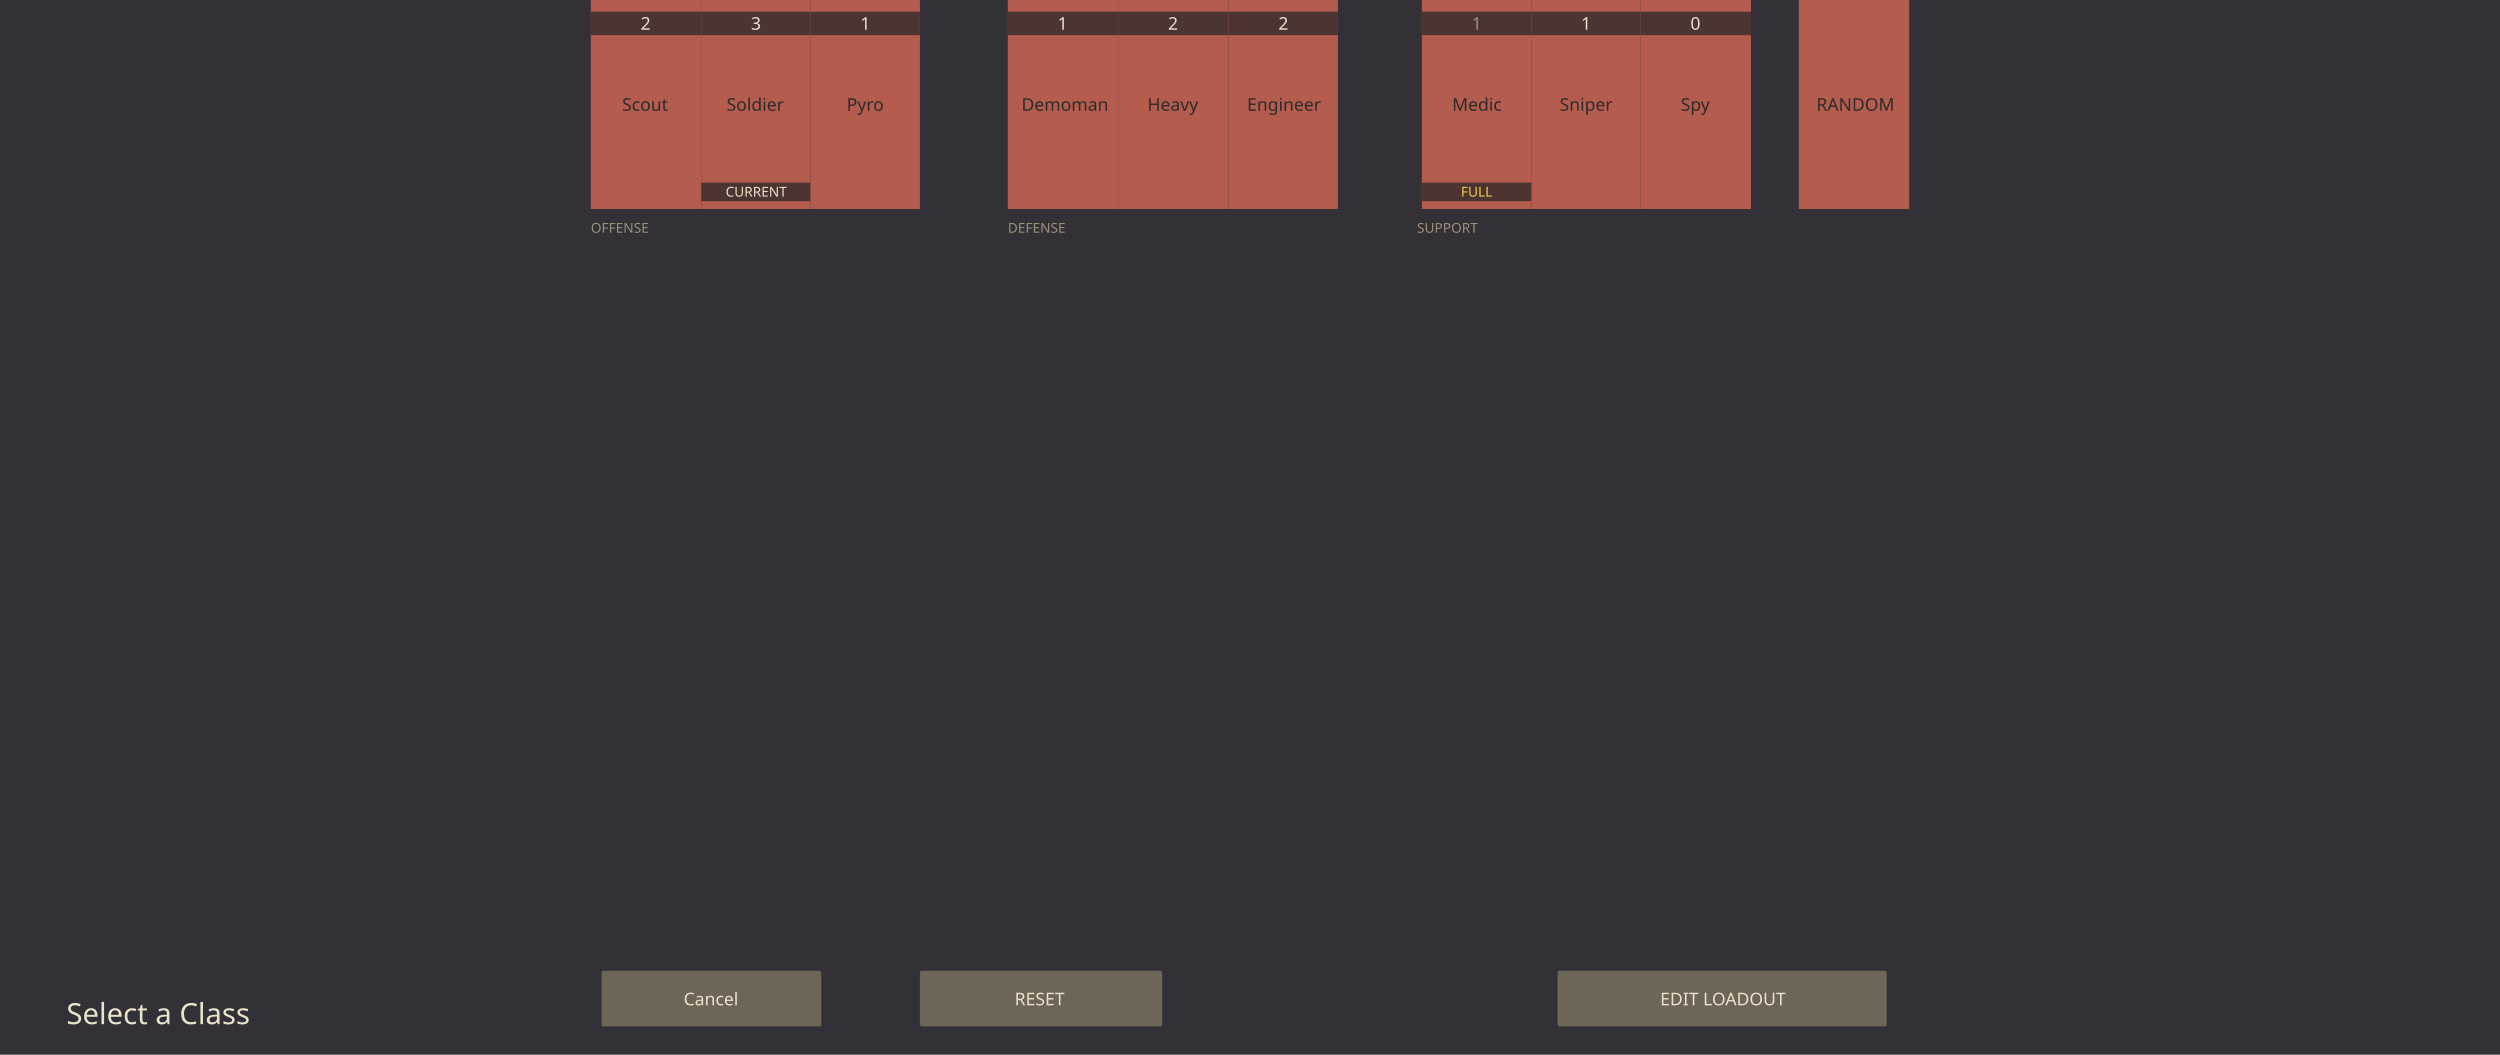
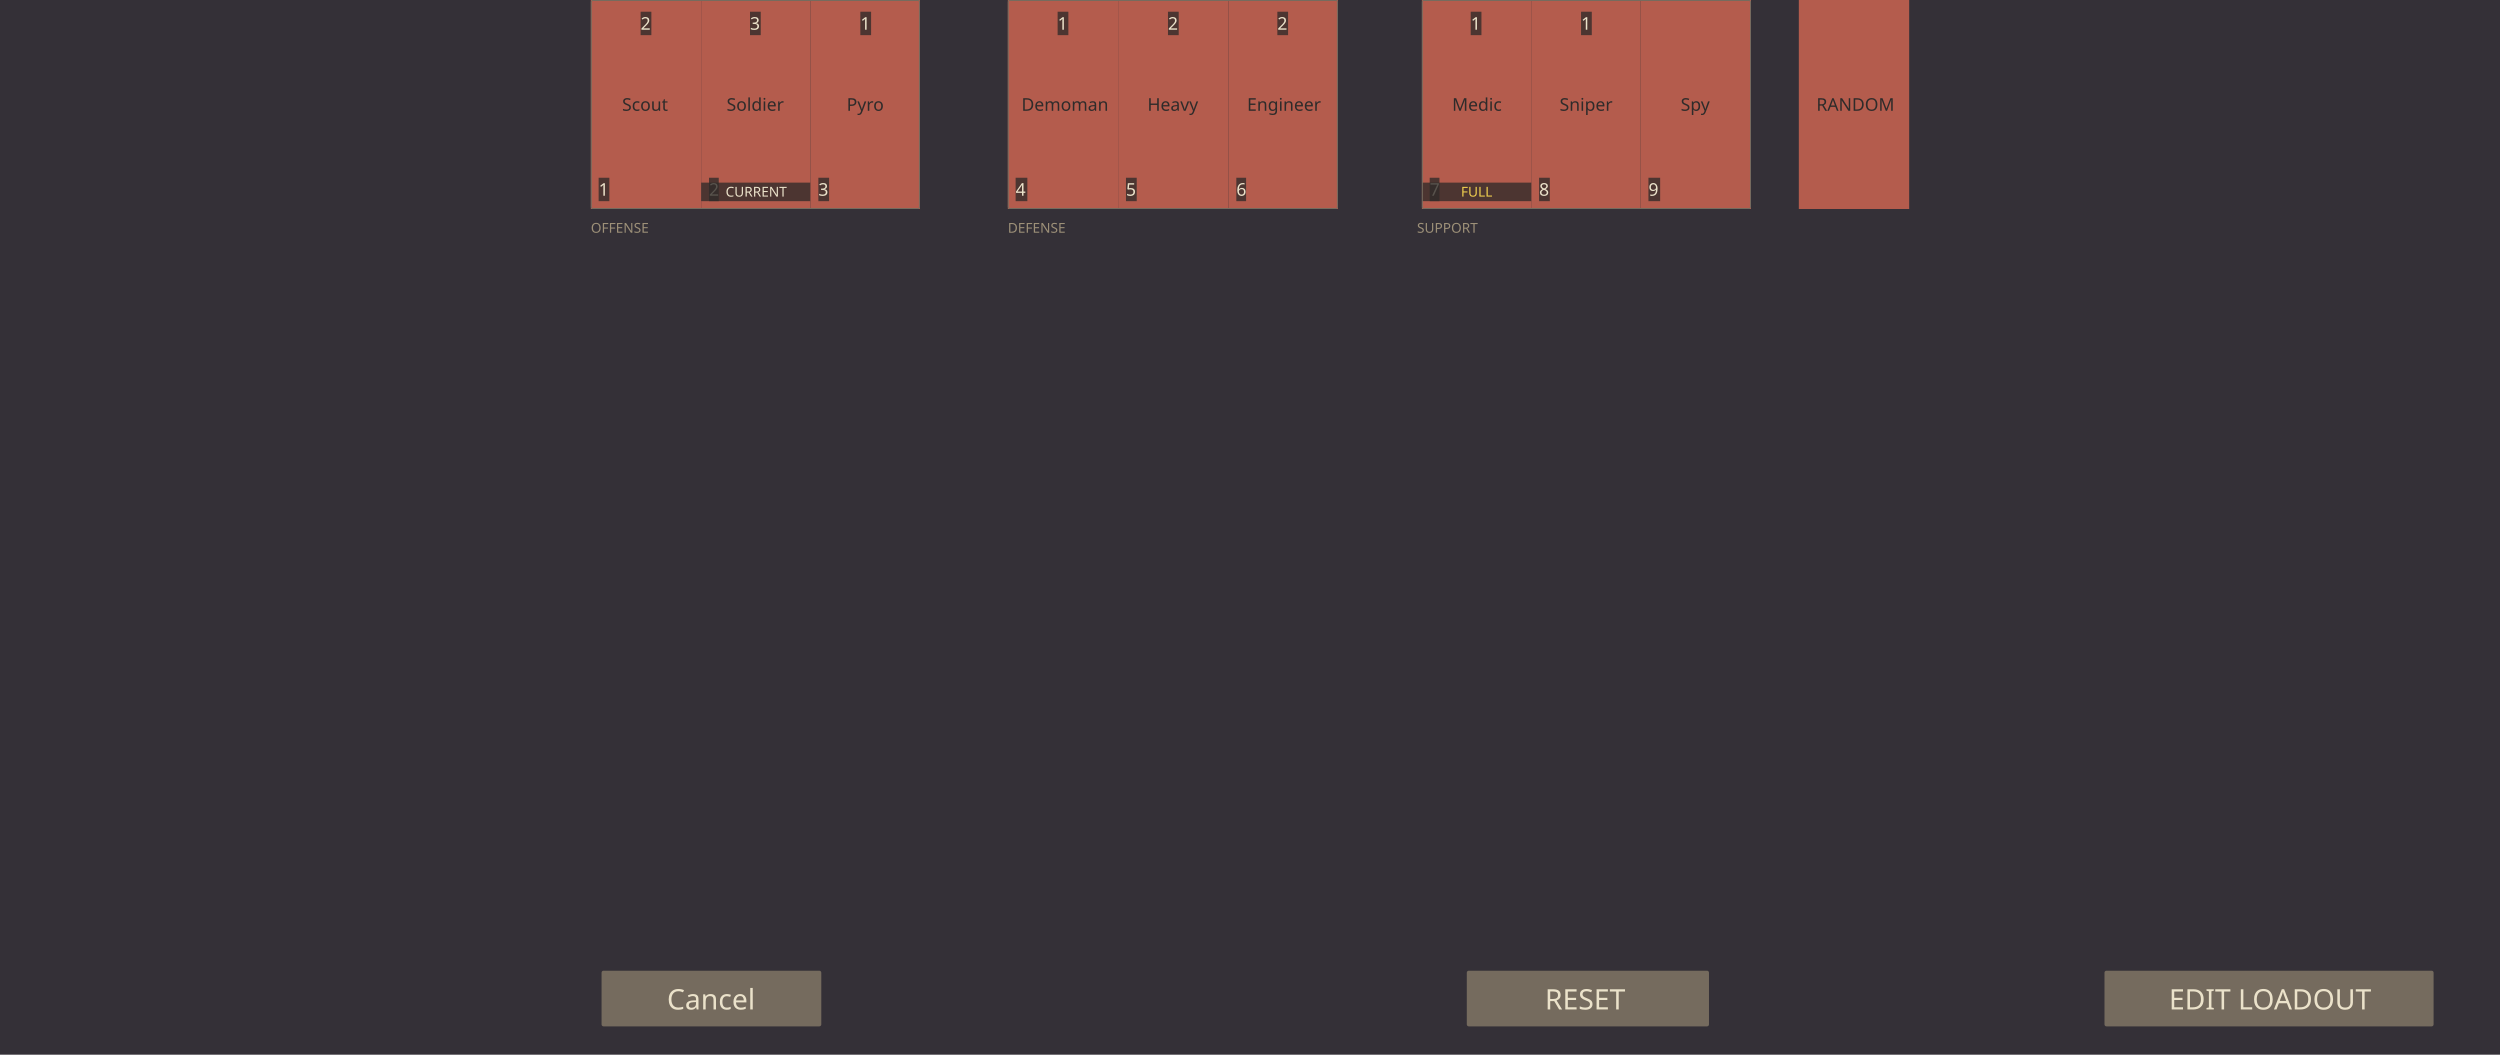
<svg xmlns="http://www.w3.org/2000/svg" width="2560" height="1080" viewBox="0 0 2560 1080" data-scale="1">
  <rect x="0" y="0" width="2560" height="1080" fill="#343037" data-e="1" />
-   <text x="68" y="1048.75" font-family="TF2 Build" font-size="30" font-weight="500" fill="#ebe2ca" xml:space="preserve" data-e="2">Select a Class</text>
-   <rect x="605" y="0" width="113" height="214" fill="#b45c4d" data-e="4" />
-   <text x="637" y="113.45" font-family="TF2 Secondary" font-size="18" font-weight="500" fill="#2e2b2a" xml:space="preserve" data-e="5">Scout</text>
-   <rect x="605" y="12" width="113" height="24" fill="#2e2b2a" fill-opacity="0.78" data-e="6" />
-   <text x="656" y="30.45" font-family="TF2 Secondary" font-size="18" font-weight="500" fill="#ebe2ca" xml:space="preserve" data-e="6">2</text>
+   <rect x="605" y="0" width="113" height="214" fill="#b45c4d" data-e="3" />
+   <text x="637" y="113.45" font-family="TF2 Secondary" font-size="18" font-weight="500" fill="#2e2b2a" xml:space="preserve" data-e="4">Scout</text>
+   <rect x="656" y="12" width="11" height="24" fill="#2e2b2a" fill-opacity="0.78" data-e="5" />
+   <text x="656" y="30.45" font-family="TF2 Secondary" font-size="18" font-weight="500" fill="#ebe2ca" xml:space="preserve" data-e="5">2</text>
+   <rect x="613" y="182" width="11" height="24" fill="#2e2b2a" fill-opacity="0.78" data-e="6" />
+   <text x="613" y="200.45" font-family="TF2 Secondary" font-size="18" font-weight="500" fill="#ebe2ca" xml:space="preserve" data-e="6">1</text>
  <rect x="1568" y="0" width="112" height="214" fill="#b45c4d" data-e="8" />
  <text x="1597" y="113.45" font-family="TF2 Secondary" font-size="18" font-weight="500" fill="#2e2b2a" xml:space="preserve" data-e="9">Sniper</text>
-   <rect x="1568" y="12" width="112" height="24" fill="#2e2b2a" fill-opacity="0.78" data-e="10" />
+   <rect x="1619" y="12" width="11" height="24" fill="#2e2b2a" fill-opacity="0.78" data-e="10" />
  <text x="1619" y="30.45" font-family="TF2 Secondary" font-size="18" font-weight="500" fill="#ebe2ca" xml:space="preserve" data-e="10">1</text>
-   <rect x="718" y="0" width="112" height="214" fill="#b45c4d" data-e="12" />
-   <text x="744" y="113.45" font-family="TF2 Secondary" font-size="18" font-weight="500" fill="#2e2b2a" xml:space="preserve" data-e="13">Soldier</text>
-   <rect x="718" y="12" width="112" height="24" fill="#2e2b2a" fill-opacity="0.78" data-e="14" />
-   <text x="769" y="30.45" font-family="TF2 Secondary" font-size="18" font-weight="500" fill="#ebe2ca" xml:space="preserve" data-e="14">3</text>
-   <rect x="718" y="187" width="112" height="19" fill="#2e2b2a" fill-opacity="0.78" data-e="16" />
-   <text x="743" y="201.35" font-family="TF2 Secondary" font-size="14" font-weight="500" fill="#ebe2ca" xml:space="preserve" data-e="16">CURRENT</text>
-   <rect x="1032" y="0" width="113" height="214" fill="#b45c4d" data-e="18" />
-   <text x="1046" y="113.45" font-family="TF2 Secondary" font-size="18" font-weight="500" fill="#2e2b2a" xml:space="preserve" data-e="19">Demoman</text>
-   <rect x="1032" y="12" width="113" height="24" fill="#2e2b2a" fill-opacity="0.78" data-e="20" />
-   <text x="1083" y="30.45" font-family="TF2 Secondary" font-size="18" font-weight="500" fill="#ebe2ca" xml:space="preserve" data-e="20">1</text>
-   <rect x="1456" y="0" width="112" height="214" fill="#b45c4d" data-e="22" />
-   <text x="1487" y="113.45" font-family="TF2 Secondary" font-size="18" font-weight="500" fill="#2e2b2a" xml:space="preserve" data-e="23">Medic</text>
-   <rect x="1456" y="12" width="112" height="24" fill="#2e2b2a" fill-opacity="0.78" data-e="24" />
-   <text x="1507" y="30.45" font-family="TF2 Secondary" font-size="18" font-weight="500" fill="#9d9078" xml:space="preserve" data-e="24">1</text>
-   <rect x="1456" y="187" width="112" height="19" fill="#2e2b2a" fill-opacity="0.78" data-e="26" />
-   <text x="1496" y="201.35" font-family="TF2 Secondary" font-size="14" font-weight="500" fill="#f0cf4e" xml:space="preserve" data-e="26">FULL</text>
-   <rect x="1145" y="0" width="113" height="214" fill="#b45c4d" data-e="28" />
-   <text x="1175" y="113.45" font-family="TF2 Secondary" font-size="18" font-weight="500" fill="#2e2b2a" xml:space="preserve" data-e="29">Heavy</text>
-   <rect x="1145" y="12" width="113" height="24" fill="#2e2b2a" fill-opacity="0.78" data-e="30" />
-   <text x="1196" y="30.45" font-family="TF2 Secondary" font-size="18" font-weight="500" fill="#ebe2ca" xml:space="preserve" data-e="30">2</text>
-   <rect x="830" y="0" width="112" height="214" fill="#b45c4d" data-e="32" />
-   <text x="867" y="113.45" font-family="TF2 Secondary" font-size="18" font-weight="500" fill="#2e2b2a" xml:space="preserve" data-e="33">Pyro</text>
-   <rect x="830" y="12" width="112" height="24" fill="#2e2b2a" fill-opacity="0.78" data-e="34" />
-   <text x="881" y="30.45" font-family="TF2 Secondary" font-size="18" font-weight="500" fill="#ebe2ca" xml:space="preserve" data-e="34">1</text>
-   <rect x="1680" y="0" width="113" height="214" fill="#b45c4d" data-e="36" />
-   <text x="1721" y="113.45" font-family="TF2 Secondary" font-size="18" font-weight="500" fill="#2e2b2a" xml:space="preserve" data-e="37">Spy</text>
-   <rect x="1680" y="12" width="113" height="24" fill="#2e2b2a" fill-opacity="0.78" data-e="38" />
-   <text x="1731" y="30.45" font-family="TF2 Secondary" font-size="18" font-weight="500" fill="#ebe2ca" xml:space="preserve" data-e="38">0</text>
-   <rect x="1258" y="0" width="112" height="214" fill="#b45c4d" data-e="40" />
-   <text x="1277" y="113.45" font-family="TF2 Secondary" font-size="18" font-weight="500" fill="#2e2b2a" xml:space="preserve" data-e="41">Engineer</text>
-   <rect x="1258" y="12" width="112" height="24" fill="#2e2b2a" fill-opacity="0.78" data-e="42" />
-   <text x="1309" y="30.45" font-family="TF2 Secondary" font-size="18" font-weight="500" fill="#ebe2ca" xml:space="preserve" data-e="42">2</text>
-   <rect x="1842" y="0" width="113" height="214" fill="#b45c4d" data-e="44" />
-   <text x="1860" y="113.45" font-family="TF2 Secondary" font-size="18" font-weight="500" fill="#2e2b2a" xml:space="preserve" data-e="45">RANDOM</text>
-   <text x="605" y="238.35" font-family="TF2 Secondary" font-size="14" font-weight="500" fill="#9d9078" xml:space="preserve" data-e="46">OFFENSE</text>
-   <text x="1032" y="238.35" font-family="TF2 Secondary" font-size="14" font-weight="500" fill="#9d9078" xml:space="preserve" data-e="47">DEFENSE</text>
-   <text x="1451" y="238.35" font-family="TF2 Secondary" font-size="14" font-weight="500" fill="#9d9078" xml:space="preserve" data-e="48">SUPPORT</text>
-   <rect x="616" y="994" width="225" height="57" rx="2" fill="#756b5e" fill-opacity="0.9" data-e="49" />
-   <text x="700" y="1029.45" font-family="TF2 Secondary" font-size="18" font-weight="500" fill="#ebe2ca" xml:space="preserve" data-e="50">Cancel</text>
-   <rect x="1595" y="994" width="337" height="57" rx="2" fill="#756b5e" fill-opacity="0.9" data-e="51" />
-   <text x="1700" y="1029.45" font-family="TF2 Secondary" font-size="18" font-weight="500" fill="#ebe2ca" xml:space="preserve" data-e="52">EDIT LOADOUT</text>
-   <rect x="942" y="994" width="248" height="57" rx="2" fill="#756b5e" fill-opacity="0.9" data-e="53" />
-   <text x="1039" y="1029.45" font-family="TF2 Secondary" font-size="18" font-weight="500" fill="#ebe2ca" xml:space="preserve" data-e="54">RESET</text>
+   <rect x="1576" y="182" width="11" height="24" fill="#2e2b2a" fill-opacity="0.78" data-e="11" />
+   <text x="1576" y="200.45" font-family="TF2 Secondary" font-size="18" font-weight="500" fill="#ebe2ca" xml:space="preserve" data-e="11">8</text>
+   <rect x="718" y="0" width="112" height="214" fill="#b45c4d" data-e="13" />
+   <text x="744" y="113.45" font-family="TF2 Secondary" font-size="18" font-weight="500" fill="#2e2b2a" xml:space="preserve" data-e="14">Soldier</text>
+   <rect x="768" y="12" width="11" height="24" fill="#2e2b2a" fill-opacity="0.78" data-e="15" />
+   <text x="768" y="30.45" font-family="TF2 Secondary" font-size="18" font-weight="500" fill="#ebe2ca" xml:space="preserve" data-e="15">3</text>
+   <rect x="726" y="182" width="10" height="24" fill="#2e2b2a" fill-opacity="0.78" data-e="16" />
+   <text x="726" y="200.45" font-family="TF2 Secondary" font-size="18" font-weight="500" fill="#ebe2ca" xml:space="preserve" data-e="16">2</text>
+   <rect x="718" y="187" width="112" height="19" fill="#2e2b2a" fill-opacity="0.78" data-e="18" />
+   <text x="743" y="201.35" font-family="TF2 Secondary" font-size="14" font-weight="500" fill="#ebe2ca" xml:space="preserve" data-e="18">CURRENT</text>
+   <rect x="1032" y="0" width="113" height="214" fill="#b45c4d" data-e="20" />
+   <text x="1046" y="113.45" font-family="TF2 Secondary" font-size="18" font-weight="500" fill="#2e2b2a" xml:space="preserve" data-e="21">Demoman</text>
+   <rect x="1083" y="12" width="11" height="24" fill="#2e2b2a" fill-opacity="0.78" data-e="22" />
+   <text x="1083" y="30.45" font-family="TF2 Secondary" font-size="18" font-weight="500" fill="#ebe2ca" xml:space="preserve" data-e="22">1</text>
+   <rect x="1040" y="182" width="12" height="24" fill="#2e2b2a" fill-opacity="0.78" data-e="23" />
+   <text x="1040" y="200.45" font-family="TF2 Secondary" font-size="18" font-weight="500" fill="#ebe2ca" xml:space="preserve" data-e="23">4</text>
+   <rect x="1456" y="0" width="112" height="214" fill="#b45c4d" data-e="25" />
+   <text x="1487" y="113.45" font-family="TF2 Secondary" font-size="18" font-weight="500" fill="#2e2b2a" xml:space="preserve" data-e="26">Medic</text>
+   <rect x="1506" y="12" width="11" height="24" fill="#2e2b2a" fill-opacity="0.78" data-e="27" />
+   <text x="1506" y="30.45" font-family="TF2 Secondary" font-size="18" font-weight="500" fill="#ebe2ca" xml:space="preserve" data-e="27">1</text>
+   <rect x="1464" y="182" width="10" height="24" fill="#2e2b2a" fill-opacity="0.78" data-e="28" />
+   <text x="1464" y="200.45" font-family="TF2 Secondary" font-size="18" font-weight="500" fill="#ebe2ca" xml:space="preserve" data-e="28">7</text>
+   <rect x="1456" y="187" width="112" height="19" fill="#2e2b2a" fill-opacity="0.78" data-e="30" />
+   <text x="1496" y="201.35" font-family="TF2 Secondary" font-size="14" font-weight="500" fill="#f0cf4e" xml:space="preserve" data-e="30">FULL</text>
+   <rect x="1145" y="0" width="113" height="214" fill="#b45c4d" data-e="32" />
+   <text x="1175" y="113.45" font-family="TF2 Secondary" font-size="18" font-weight="500" fill="#2e2b2a" xml:space="preserve" data-e="33">Heavy</text>
+   <rect x="1196" y="12" width="11" height="24" fill="#2e2b2a" fill-opacity="0.78" data-e="34" />
+   <text x="1196" y="30.45" font-family="TF2 Secondary" font-size="18" font-weight="500" fill="#ebe2ca" xml:space="preserve" data-e="34">2</text>
+   <rect x="1153" y="182" width="11" height="24" fill="#2e2b2a" fill-opacity="0.78" data-e="35" />
+   <text x="1153" y="200.45" font-family="TF2 Secondary" font-size="18" font-weight="500" fill="#ebe2ca" xml:space="preserve" data-e="35">5</text>
+   <rect x="830" y="0" width="112" height="214" fill="#b45c4d" data-e="37" />
+   <text x="867" y="113.45" font-family="TF2 Secondary" font-size="18" font-weight="500" fill="#2e2b2a" xml:space="preserve" data-e="38">Pyro</text>
+   <rect x="881" y="12" width="11" height="24" fill="#2e2b2a" fill-opacity="0.78" data-e="39" />
+   <text x="881" y="30.45" font-family="TF2 Secondary" font-size="18" font-weight="500" fill="#ebe2ca" xml:space="preserve" data-e="39">1</text>
+   <rect x="838" y="182" width="11" height="24" fill="#2e2b2a" fill-opacity="0.78" data-e="40" />
+   <text x="838" y="200.45" font-family="TF2 Secondary" font-size="18" font-weight="500" fill="#ebe2ca" xml:space="preserve" data-e="40">3</text>
+   <rect x="1680" y="0" width="113" height="214" fill="#b45c4d" data-e="42" />
+   <text x="1721" y="113.45" font-family="TF2 Secondary" font-size="18" font-weight="500" fill="#2e2b2a" xml:space="preserve" data-e="43">Spy</text>
+   <rect x="1688" y="182" width="12" height="24" fill="#2e2b2a" fill-opacity="0.78" data-e="44" />
+   <text x="1688" y="200.45" font-family="TF2 Secondary" font-size="18" font-weight="500" fill="#ebe2ca" xml:space="preserve" data-e="44">9</text>
+   <rect x="1258" y="0" width="112" height="214" fill="#b45c4d" data-e="46" />
+   <text x="1277" y="113.45" font-family="TF2 Secondary" font-size="18" font-weight="500" fill="#2e2b2a" xml:space="preserve" data-e="47">Engineer</text>
+   <rect x="1308" y="12" width="11" height="24" fill="#2e2b2a" fill-opacity="0.78" data-e="48" />
+   <text x="1308" y="30.45" font-family="TF2 Secondary" font-size="18" font-weight="500" fill="#ebe2ca" xml:space="preserve" data-e="48">2</text>
+   <rect x="1266" y="182" width="10" height="24" fill="#2e2b2a" fill-opacity="0.78" data-e="49" />
+   <text x="1266" y="200.45" font-family="TF2 Secondary" font-size="18" font-weight="500" fill="#ebe2ca" xml:space="preserve" data-e="49">6</text>
+   <rect x="1842" y="0" width="113" height="214" fill="#b45c4d" data-e="51" />
+   <text x="1860" y="113.45" font-family="TF2 Secondary" font-size="18" font-weight="500" fill="#2e2b2a" xml:space="preserve" data-e="52">RANDOM</text>
+   <rect x="605.5" y="0.5" width="336" height="213" rx="1.5" fill="none" stroke="#756b5e" stroke-width="1" data-e="53" />
+   <rect x="1032.5" y="0.5" width="337" height="213" rx="1.5" fill="none" stroke="#756b5e" stroke-width="1" data-e="54" />
+   <rect x="1456.5" y="0.5" width="336" height="213" rx="1.5" fill="none" stroke="#756b5e" stroke-width="1" data-e="55" />
+   <text x="605" y="238.35" font-family="TF2 Secondary" font-size="14" font-weight="500" fill="#9d9078" xml:space="preserve" data-e="56">OFFENSE</text>
+   <text x="1032" y="238.35" font-family="TF2 Secondary" font-size="14" font-weight="500" fill="#9d9078" xml:space="preserve" data-e="57">DEFENSE</text>
+   <text x="1451" y="238.35" font-family="TF2 Secondary" font-size="14" font-weight="500" fill="#9d9078" xml:space="preserve" data-e="58">SUPPORT</text>
+   <rect x="616" y="994" width="225" height="57" rx="2" fill="#756b5e" data-e="59" />
+   <text x="683" y="1033.72" font-family="TF2 Build" font-size="29" font-weight="500" fill="#ebe2ca" xml:space="preserve" data-e="60">Cancel</text>
+   <rect x="2155" y="994" width="337" height="57" rx="2" fill="#756b5e" data-e="61" />
+   <text x="2221" y="1033.72" font-family="TF2 Build" font-size="29" font-weight="500" fill="#ebe2ca" xml:space="preserve" data-e="62">EDIT LOADOUT</text>
+   <rect x="1502" y="994" width="248" height="57" rx="2" fill="#756b5e" data-e="63" />
+   <text x="1582" y="1033.72" font-family="TF2 Build" font-size="29" font-weight="500" fill="#ebe2ca" xml:space="preserve" data-e="64">RESET</text>
</svg>
